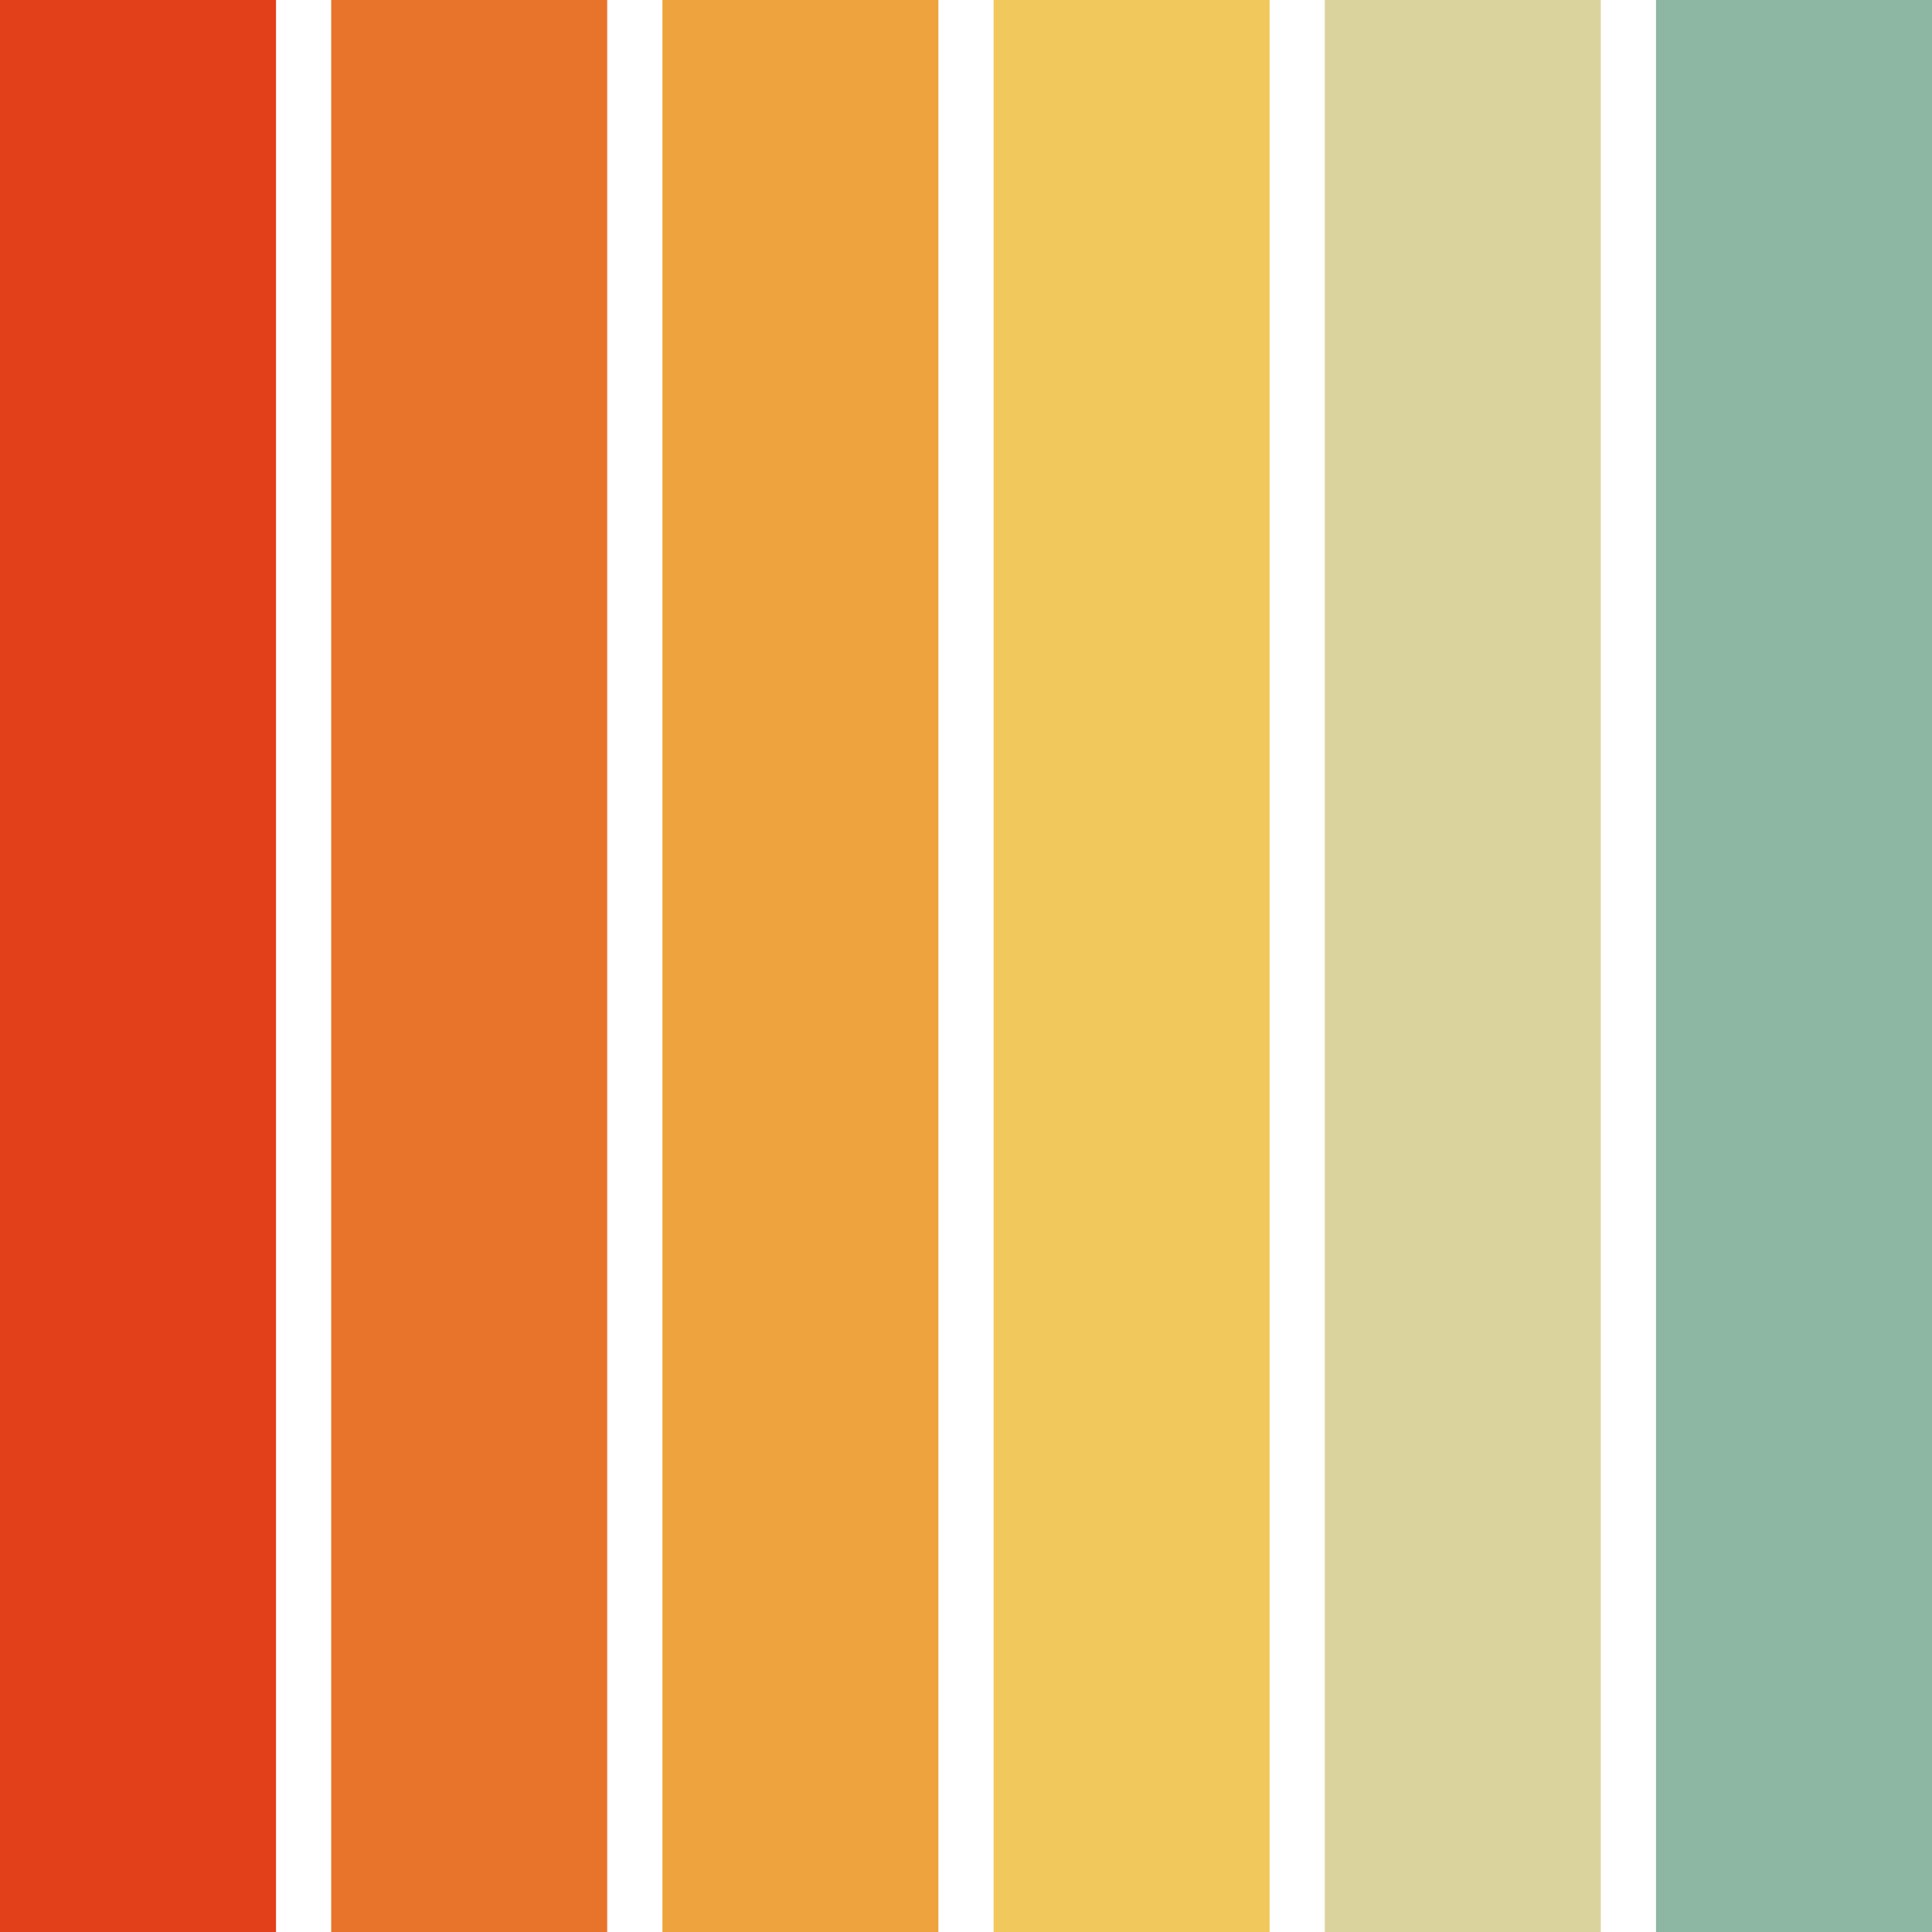
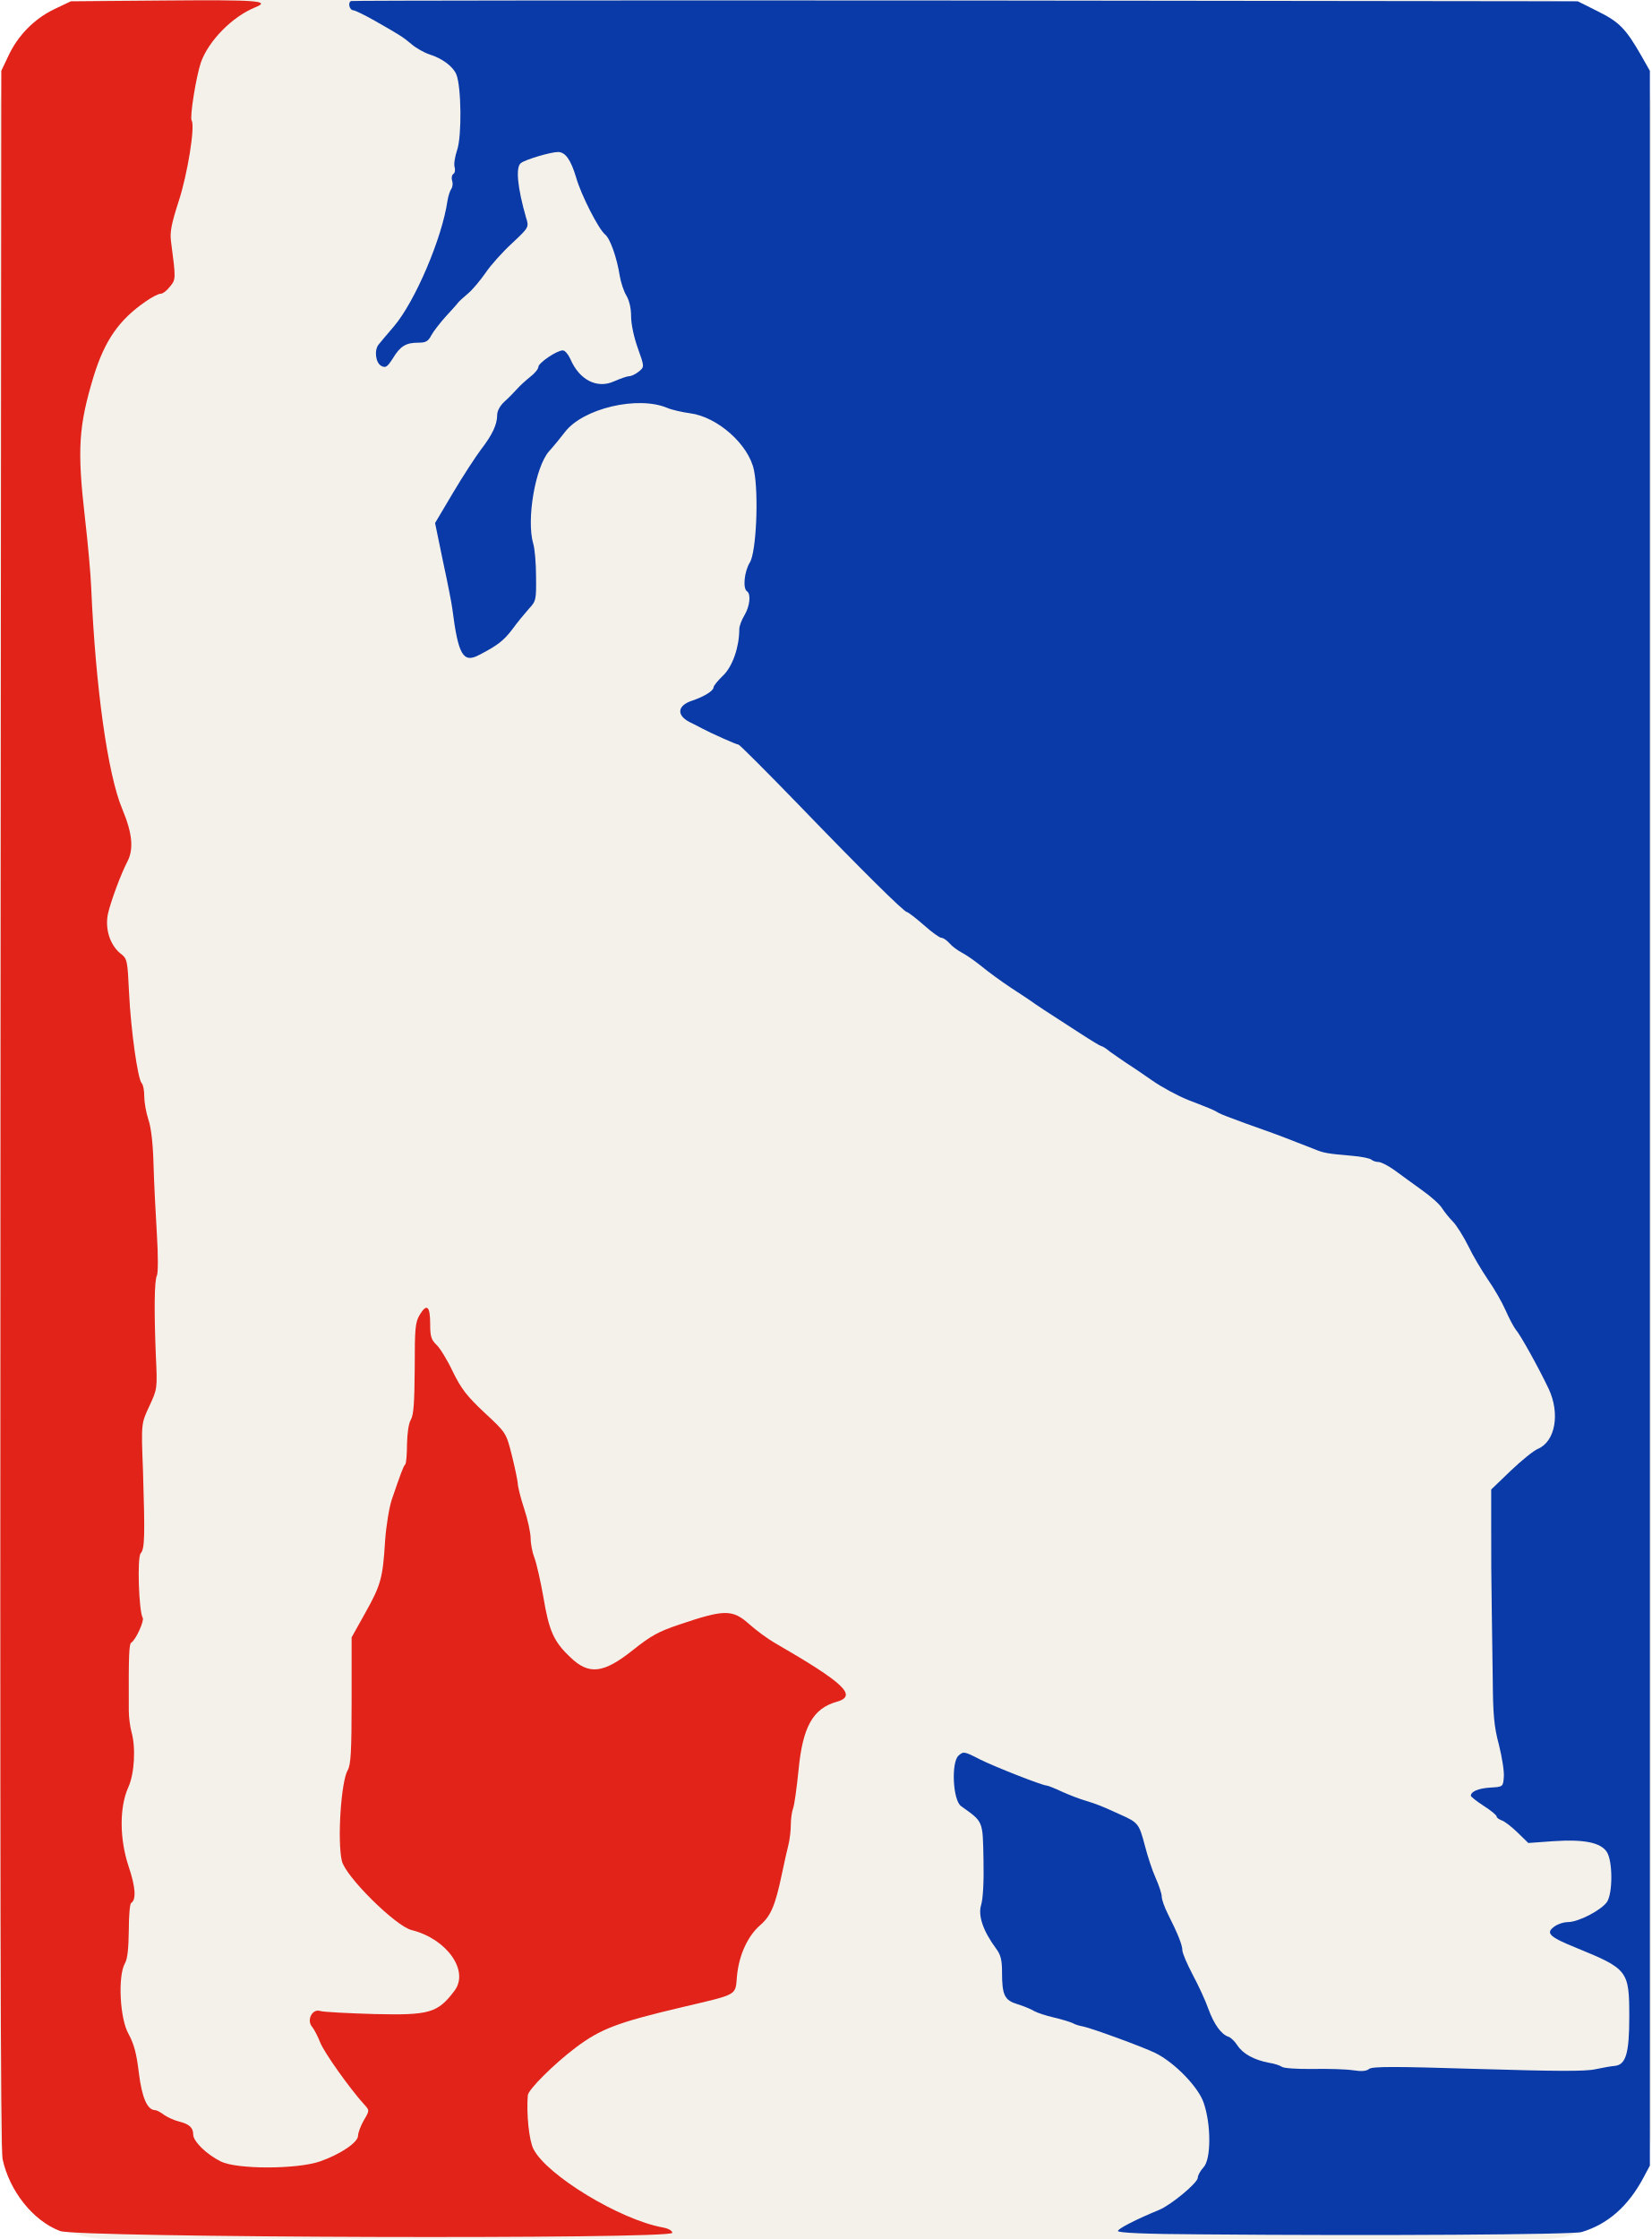
- <svg xmlns="http://www.w3.org/2000/svg" viewBox="0 0 56 56" width="112" height="112" role="img" aria-label="BW Barber Shop">
-   <rect x="0.0" y="0" width="8" height="56" fill="#E2401B" />
-   <rect x="9.6" y="0" width="8" height="56" fill="#E8742B" />
-   <rect x="19.2" y="0" width="8" height="56" fill="#EFA33E" />
-   <rect x="28.8" y="0" width="8" height="56" fill="#F0C85C" />
-   <rect x="38.4" y="0" width="8" height="56" fill="#DAD39E" />
-   <rect x="48.0" y="0" width="8" height="56" fill="#8DB7A3" />
+ <svg xmlns="http://www.w3.org/2000/svg" viewBox="0 0 641 869" width="641" height="869" role="img" aria-label="BW Barber Shop">
+   <g transform="translate(0 0) scale(1) translate(-47 -54)">
+     <rect x="47" y="54" width="641" height="869" rx="42" fill="#F4F1EA" />
+     <path class="ps" style="--i:0" fill-rule="evenodd" d="M513.2 921.2C491.8 921.1 481.0 920.6 481.0 919.9C481.0 919.0 488.0 915.4 497.0 911.7C501.6 909.8 512.0 901.2 512.0 899.2C512.0 898.3 513.0 896.5 514.2 895.2C517.2 892.1 517.2 878.6 514.3 870.2C512.3 864.1 503.0 854.5 495.5 850.8C490.6 848.4 470.3 841.0 467.4 840.5C466.2 840.3 464.4 839.8 463.4 839.2C462.3 838.7 459.0 837.7 456.0 837.0C453.0 836.3 449.6 835.2 448.4 834.5C447.3 833.8 444.4 832.6 442.1 831.9C437.0 830.4 436.0 828.4 436.0 819.6C436.0 814.7 435.5 812.7 433.7 810.3C428.6 803.4 426.6 797.4 427.9 793.3C428.6 790.9 429.0 784.5 428.8 775.7C428.5 760.5 428.8 761.2 420.1 755.0C416.9 752.7 416.2 738.1 419.1 735.4C421.0 733.7 421.3 733.7 427.3 736.8C433.3 739.8 451.7 747.0 453.3 747.0C453.8 747.0 456.5 748.1 459.3 749.4C462.2 750.7 466.3 752.3 468.5 752.9C473.0 754.3 474.3 754.8 482.0 758.3C488.9 761.4 489.2 761.8 491.5 770.5C492.5 774.4 494.3 779.9 495.6 782.8C496.9 785.7 498.0 789.0 498.0 790.1C498.0 791.3 499.1 794.3 500.4 796.9C504.2 804.4 506.0 808.9 506.0 810.9C506.0 812.0 507.8 816.2 510.0 820.4C512.2 824.5 515.0 830.5 516.1 833.7C518.3 839.7 521.1 843.6 523.9 844.5C524.8 844.8 526.4 846.3 527.4 847.9C529.6 851.2 533.9 853.5 539.6 854.6C541.8 854.9 544.0 855.7 544.7 856.2C545.3 856.7 550.7 857.1 556.7 857.0C562.6 856.9 569.6 857.1 572.2 857.5C575.5 858.0 577.4 857.9 578.5 857.0C579.7 856.0 588.3 856.0 620.6 857.0C650.9 857.9 662.6 858.0 666.4 857.1C669.2 856.5 672.6 855.9 674.0 855.8C678.2 855.3 679.5 850.8 679.5 836.8C679.5 818.8 679.0 818.2 658.7 809.9C648.6 805.8 647.0 804.3 650.2 801.9C651.4 800.9 653.9 800.0 655.7 800.0C659.8 800.0 668.8 795.3 670.9 792.1C673.1 788.6 673.1 776.4 670.8 772.8C668.4 769.1 661.9 767.8 650.0 768.6L640.3 769.3 L636.1 765.2C633.7 762.9 631.0 760.8 629.9 760.5C628.9 760.1 628.0 759.5 628.0 759.0C628.0 758.5 625.8 756.7 623.0 754.9C620.2 753.1 618.0 751.3 618.0 751.0C618.0 749.3 620.9 748.1 625.5 747.8C630.5 747.5 630.5 747.5 630.8 743.7C631.0 741.6 630.1 736.0 628.9 731.2C627.0 724.1 626.6 719.5 626.5 706.0C626.4 696.9 626.2 684.1 626.1 677.5C625.9 661.7 625.9 663.6 625.9 646.8L625.9 632.1 L633.5 624.8C637.7 620.8 642.5 616.9 644.1 616.3C650.8 613.4 652.7 602.6 648.2 593.0C644.4 585.0 637.2 572.0 635.4 570.0C634.7 569.1 632.9 565.8 631.5 562.6C630.1 559.4 627.0 554.0 624.6 550.6C622.3 547.2 618.8 541.4 617.0 537.6C615.1 533.8 612.4 529.5 611.0 528.1C609.6 526.7 607.7 524.3 606.8 522.9C605.9 521.4 602.4 518.3 599.0 515.9C595.6 513.5 590.9 510.0 588.4 508.2C586.0 506.5 583.2 505.0 582.2 505.0C581.2 505.0 580.0 504.6 579.4 504.1C578.9 503.6 575.6 502.9 572.0 502.6C562.6 501.8 560.8 501.5 557.5 500.1C555.9 499.5 552.8 498.3 550.8 497.5C543.2 494.5 539.3 493.1 530.5 490.0C525.5 488.2 520.8 486.4 520.0 485.9C518.2 484.8 517.5 484.5 508.2 480.9C504.2 479.3 497.9 475.9 494.2 473.3C490.5 470.7 485.9 467.6 484.0 466.4C482.1 465.1 479.3 463.2 477.8 462.1C476.4 460.9 474.9 460.0 474.5 460.0C474.2 460.0 470.7 457.9 466.7 455.3C452.7 446.3 448.5 443.5 447.5 442.7C446.9 442.3 443.4 439.9 439.5 437.4C435.6 434.8 430.5 431.1 428.0 429.0C425.5 427.0 422.1 424.6 420.5 423.8C418.8 422.9 416.6 421.3 415.6 420.1C414.5 418.9 413.2 418.0 412.5 418.0C411.8 418.0 408.7 415.8 405.6 413.0C402.5 410.3 399.5 408.0 399.1 408.0C398.0 408.0 381.8 392.0 357.0 366.3C344.6 353.5 334.1 343.0 333.7 343.0C332.9 343.0 323.3 338.7 319.5 336.7C318.4 336.1 316.3 335.0 314.8 334.3C309.5 331.6 309.9 327.8 315.8 325.9C320.3 324.4 324.0 322.1 324.0 320.8C324.0 320.2 325.7 318.1 327.8 316.1C331.4 312.6 334.0 305.1 334.0 298.2C334.0 297.0 334.9 294.6 336.0 292.8C338.1 289.3 338.6 284.5 337.0 283.5C335.3 282.4 335.9 275.9 338.1 272.3C340.6 268.3 341.6 245.8 339.7 236.5C337.7 226.6 325.6 215.8 314.9 214.4C311.9 214.0 307.9 213.1 306.0 212.3C294.6 207.5 273.3 212.5 266.3 221.7C264.8 223.7 262.0 227.1 260.1 229.2C254.8 235.3 251.3 255.7 254.0 265.0C254.6 266.9 255.1 272.7 255.1 277.8C255.2 286.8 255.1 287.3 252.3 290.3C250.7 292.1 247.8 295.6 246.0 298.1C242.6 302.6 240.2 304.5 233.0 308.2C226.8 311.5 224.9 308.3 222.6 290.3C222.4 288.5 220.8 280.3 219.0 272.0L215.9 257.0 L222.9 245.2C226.7 238.8 231.6 231.3 233.7 228.5C238.1 222.8 240.0 218.8 240.0 215.1C240.0 213.5 241.1 211.5 242.8 209.9C244.3 208.6 246.5 206.3 247.7 205.0C248.9 203.6 251.3 201.5 252.9 200.2C254.6 198.9 256.0 197.2 256.0 196.4C256.0 194.9 263.1 190.0 265.5 190.0C266.3 190.0 267.6 191.5 268.4 193.3C271.9 201.5 278.8 205.0 285.4 202.0C287.9 200.9 290.5 200.0 291.3 200.0C292.1 200.0 293.8 199.2 295.0 198.2C297.2 196.4 297.2 196.4 294.6 189.1C293.1 184.9 292.0 179.8 292.0 176.8C292.0 173.6 291.3 170.6 290.1 168.6C289.1 166.9 288.0 163.5 287.6 161.1C286.5 154.1 283.9 146.6 281.9 145.0C279.4 143.0 272.6 129.7 270.7 123.0C268.6 116.0 266.5 113.0 263.6 113.0C260.8 113.0 251.0 115.9 249.2 117.3C247.1 118.9 247.9 126.9 251.2 138.4C252.4 142.2 252.4 142.2 245.8 148.4C242.2 151.7 237.5 156.9 235.5 159.9C233.4 162.9 230.4 166.5 228.7 167.9C227.0 169.3 225.3 170.9 224.8 171.5C224.4 172.1 222.2 174.5 219.9 177.0C217.7 179.5 215.2 182.7 214.4 184.2C213.2 186.5 212.3 187.0 209.4 187.0C204.6 187.0 202.4 188.3 199.5 193.1C197.3 196.5 196.7 196.9 195.0 196.0C192.8 194.8 192.2 189.9 194.0 187.7C194.5 187.0 197.2 183.9 199.9 180.7C208.1 171.1 218.6 146.5 220.7 132.0C221.0 130.1 221.7 128.0 222.2 127.3C222.7 126.6 222.9 125.2 222.5 124.1C222.2 123.1 222.4 121.9 223.0 121.5C223.6 121.1 223.8 120.0 223.5 118.9C223.1 117.8 223.6 114.8 224.5 112.1C226.3 106.7 226.1 87.9 224.2 83.0C223.0 79.9 218.8 76.7 213.7 75.1C211.6 74.4 208.4 72.6 206.7 71.1C203.1 68.1 202.2 67.6 192.4 62.0C188.5 59.8 184.8 58.0 184.2 58.0C182.7 58.0 181.9 55.0 183.3 54.4C184.0 54.2 291.4 54.1 422.0 54.2L659.5 54.5 L667.3 58.4C675.6 62.5 678.2 65.2 684.1 75.5L687.5 81.5 L687.5 488.0L687.5 894.5 L685.0 899.2C679.1 910.3 671.1 917.3 661.0 920.3C657.5 921.3 582.5 921.8 513.2 921.2Z" fill="#0A3AA8" />
+     <path class="ps" style="--i:1" fill-rule="evenodd" d="M70.3 919.9C59.8 915.9 50.7 904.4 48.0 892.0C47.2 887.9 47.0 786.1 47.2 484.0L47.5 81.5 L50.2 75.8C53.9 67.8 60.3 61.3 68.0 57.6L74.5 54.5 L111.2 54.2C146.6 53.9 152.3 54.3 146.2 56.8C137.2 60.4 128.0 69.8 125.0 78.2C123.1 83.8 120.6 99.5 121.4 100.8C122.8 103.0 119.8 121.6 116.4 132.0C113.5 141.0 112.9 144.1 113.4 147.8C115.3 162.3 115.3 162.4 113.0 165.2C111.8 166.8 110.2 168.0 109.4 168.0C108.5 168.0 106.0 169.3 103.7 170.9C93.2 178.1 87.7 186.1 83.4 199.9C77.5 219.4 76.9 228.3 80.0 255.2C81.1 264.7 82.2 276.8 82.4 282.0C84.1 320.8 88.8 354.6 94.5 368.1C98.4 377.4 99.0 383.6 96.4 388.5C94.0 393.1 90.1 403.5 88.9 408.7C87.7 414.5 89.7 420.8 93.8 424.1C96.4 426.1 96.5 426.6 97.1 439.3C97.8 453.9 100.5 472.9 102.0 474.4C102.6 475.0 103.0 477.2 103.0 479.5C103.0 481.7 103.7 485.8 104.6 488.5C105.7 491.7 106.4 498.1 106.6 506.0C106.8 512.9 107.4 525.0 107.9 533.0C108.4 541.0 108.4 548.2 107.9 549.1C106.9 551.0 106.8 563.1 107.5 580.2C108.1 592.9 108.1 593.0 105.0 599.7C101.8 606.5 101.8 606.5 102.5 624.5C103.3 650.3 103.2 655.1 101.6 656.9C100.2 658.5 100.9 679.4 102.4 681.9C103.1 683.0 99.7 690.5 98.0 691.5C97.1 692.1 96.9 695.8 97.0 718.0C97.0 720.5 97.5 724.1 98.0 726.0C99.8 732.3 99.2 742.4 96.8 747.7C93.3 755.5 93.4 767.7 96.9 778.3C99.6 786.3 100.0 791.3 97.9 792.6C97.4 792.9 97.0 797.7 97.0 803.3C96.9 810.3 96.5 814.3 95.5 816.0C92.7 820.9 93.5 837.5 96.9 843.4C99.0 847.3 100.0 850.9 100.9 858.5C102.1 868.2 104.2 873.0 107.3 873.0C107.8 873.0 109.4 873.8 110.8 874.9C112.3 875.9 114.8 877.0 116.5 877.4C120.5 878.4 122.0 879.8 122.0 882.4C122.0 885.1 127.1 890.1 132.7 892.9C138.9 896.0 162.1 896.0 171.2 892.9C179.2 890.1 186.0 885.5 186.0 882.9C186.0 881.8 187.0 879.1 188.2 877.0C190.5 873.1 190.5 873.1 188.4 870.8C183.0 864.9 172.8 850.6 171.3 846.7C170.4 844.4 169.0 841.7 168.2 840.7C165.9 838.1 168.2 833.5 171.3 834.5C172.5 834.9 182.1 835.4 192.5 835.7C213.7 836.2 216.9 835.3 223.4 826.7C229.3 819.0 220.5 806.5 206.8 803.1C200.6 801.6 181.0 782.2 179.7 776.2C177.9 768.3 179.4 745.4 182.0 741.0C183.2 739.0 183.5 733.6 183.5 714.0L183.5 689.5 L188.8 680.0C194.9 669.1 195.6 666.5 196.5 652.0C196.9 646.2 198.1 639.0 199.1 636.0C202.5 626.1 203.6 623.0 204.3 622.4C204.7 622.0 205.0 618.5 205.0 614.6C205.1 610.3 205.6 606.5 206.5 605.0C207.6 603.1 207.9 598.3 208.0 585.0C208.0 569.3 208.2 567.2 210.0 564.2C212.7 559.8 214.0 560.9 214.0 567.9C214.0 572.7 214.4 574.0 216.5 576.0C217.8 577.2 220.7 581.9 222.8 586.4C226.1 593.1 228.2 595.8 235.1 602.3C243.5 610.1 243.5 610.1 245.7 618.8C246.9 623.6 247.9 628.5 248.0 629.7C248.0 630.9 249.1 635.4 250.5 639.6C251.9 643.8 253.0 649.0 253.0 651.1C253.0 653.2 253.7 656.7 254.5 658.7C255.3 660.8 256.8 667.5 257.9 673.6C260.1 686.9 261.9 691.1 268.4 697.2C275.6 704.2 281.3 703.5 292.6 694.5C299.8 688.8 302.5 687.3 310.5 684.6C328.2 678.6 331.3 678.5 337.9 684.4C340.7 686.9 345.1 690.1 347.7 691.6C374.9 707.3 380.0 712.2 371.8 714.5C362.6 717.1 358.6 724.2 357.0 741.0C356.3 747.9 355.4 754.5 354.9 755.8C354.4 757.1 354.0 760.0 354.0 762.2C354.0 764.4 353.6 767.9 353.1 769.9C352.6 771.9 351.4 777.1 350.5 781.5C348.0 793.4 346.3 797.6 342.1 801.2C337.3 805.4 333.9 812.7 333.1 820.9C332.4 828.7 333.9 827.8 311.5 833.1C286.5 839.0 280.1 841.5 270.5 848.7C262.0 855.1 252.1 865.0 251.9 867.2C251.3 874.3 252.4 884.9 254.1 888.1C259.3 898.3 287.7 915.5 304.2 918.5C306.5 918.9 308.0 919.8 308.0 920.6C308.0 923.2 77.1 922.5 70.3 919.9Z" fill="#E2231A" />
+   </g>
</svg>
